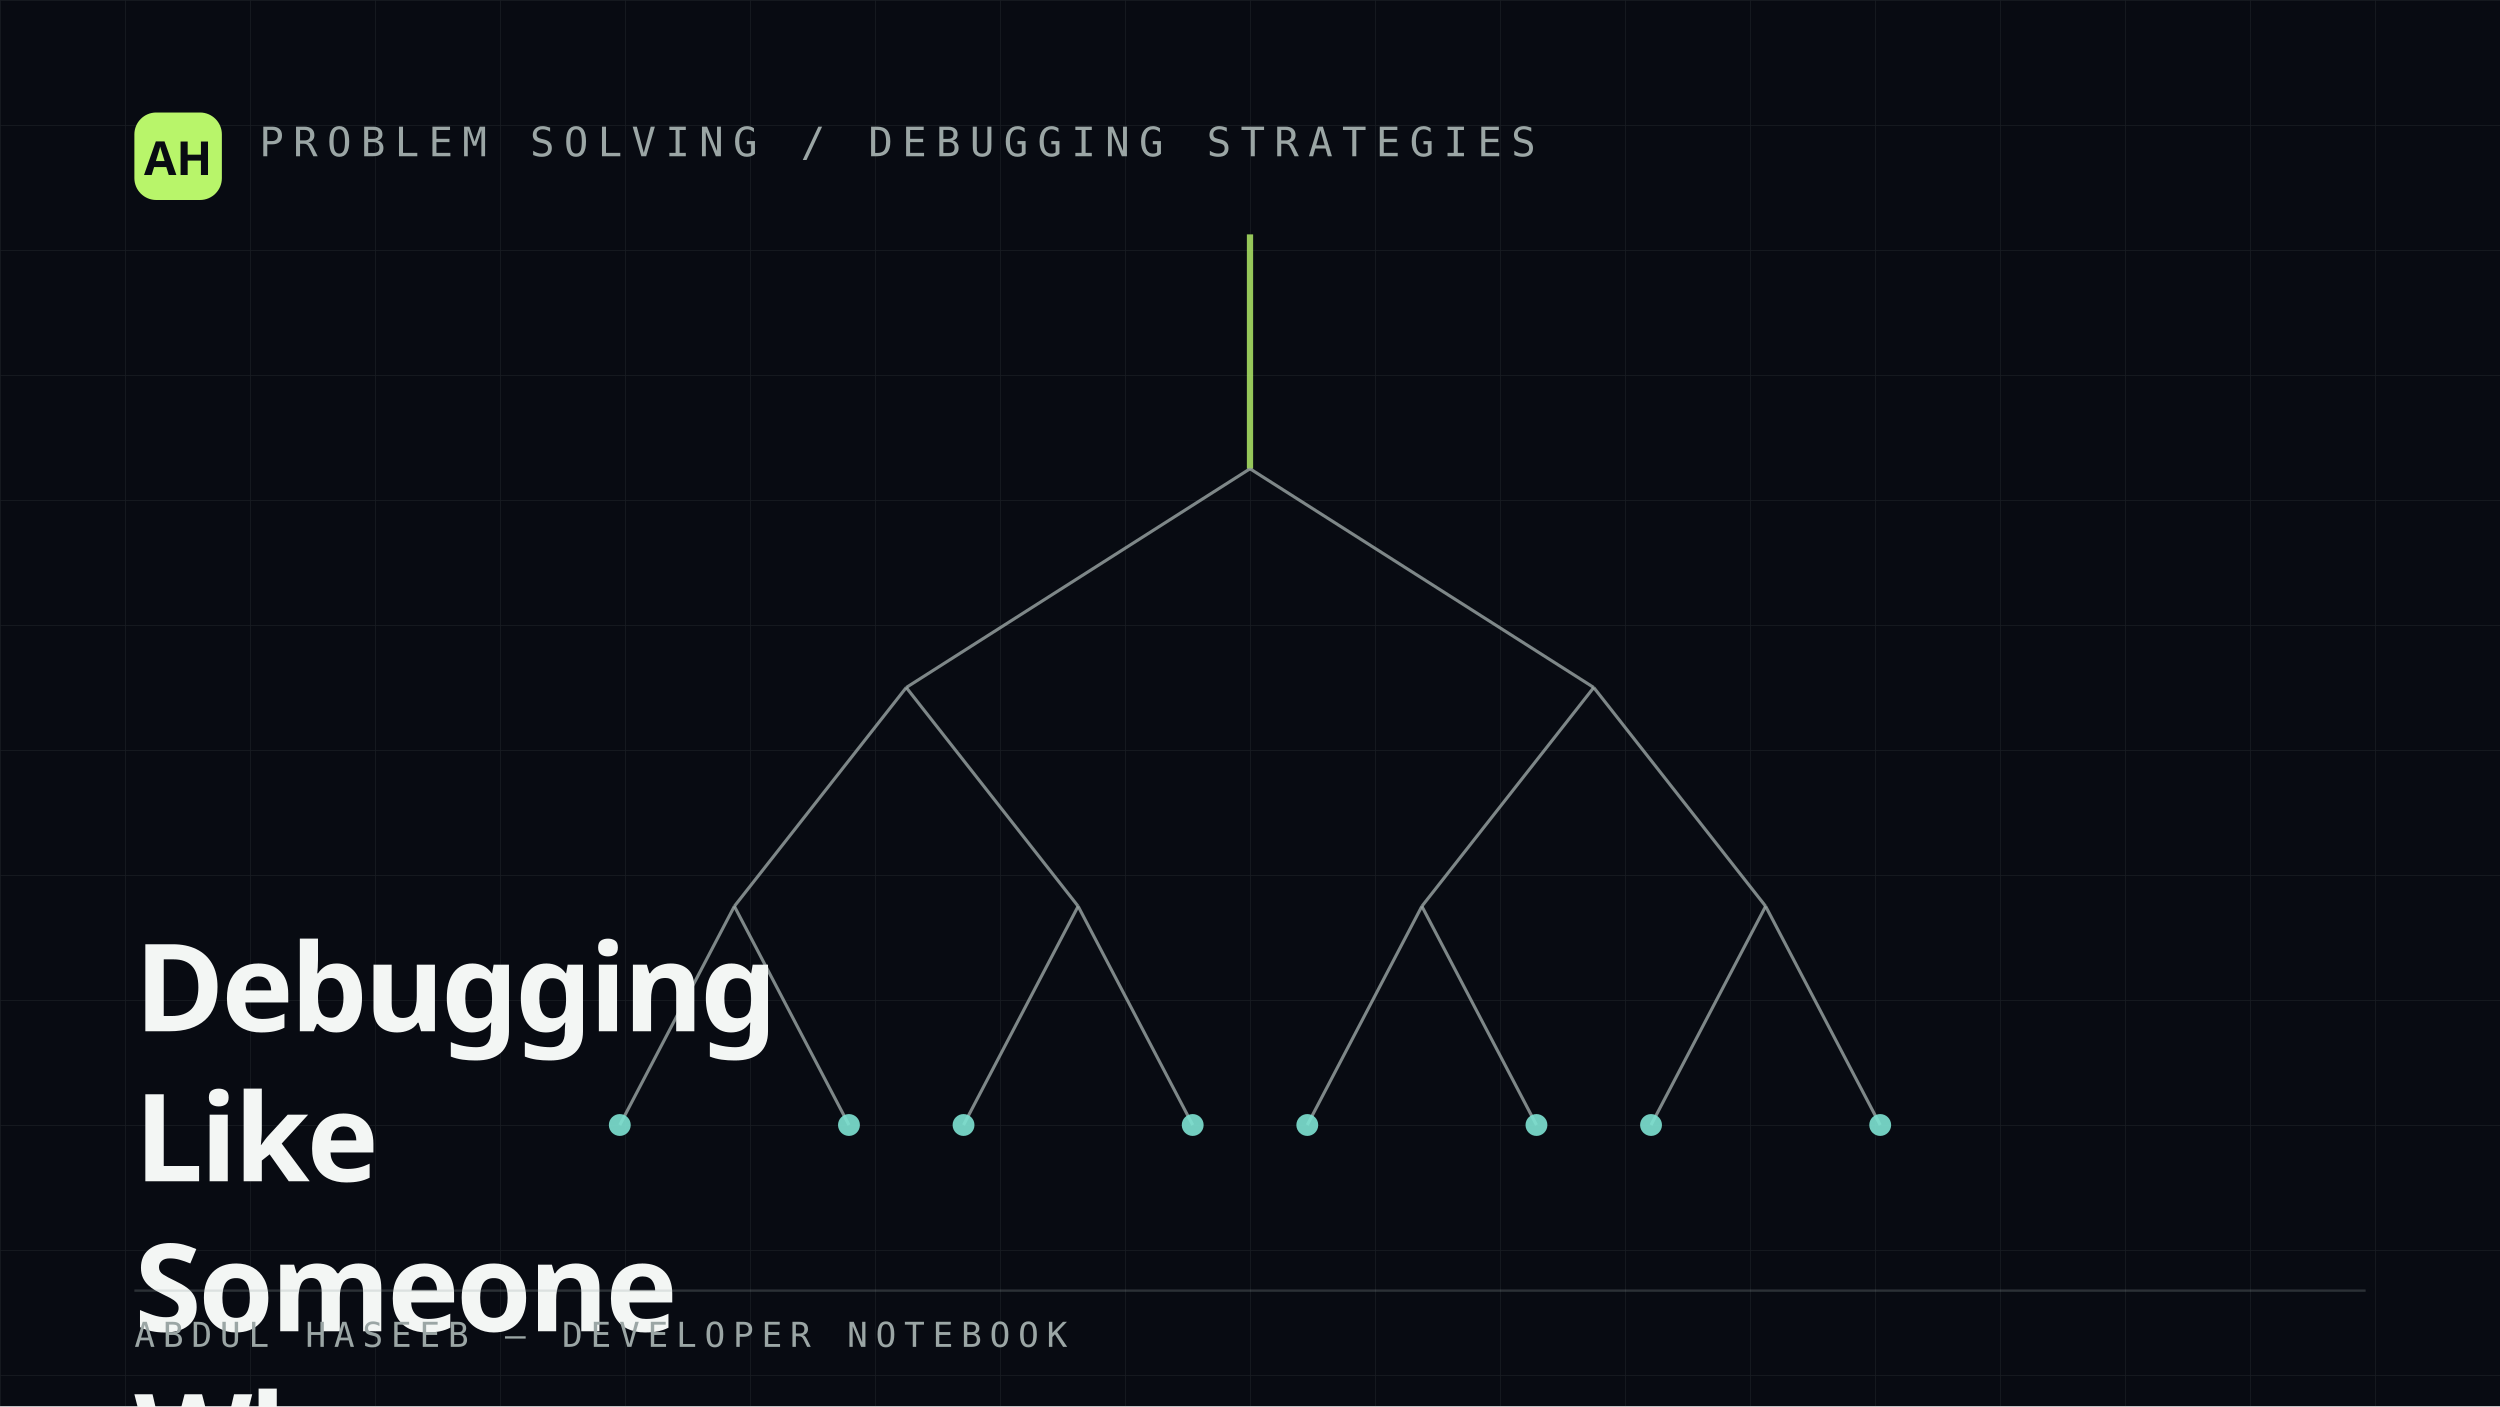
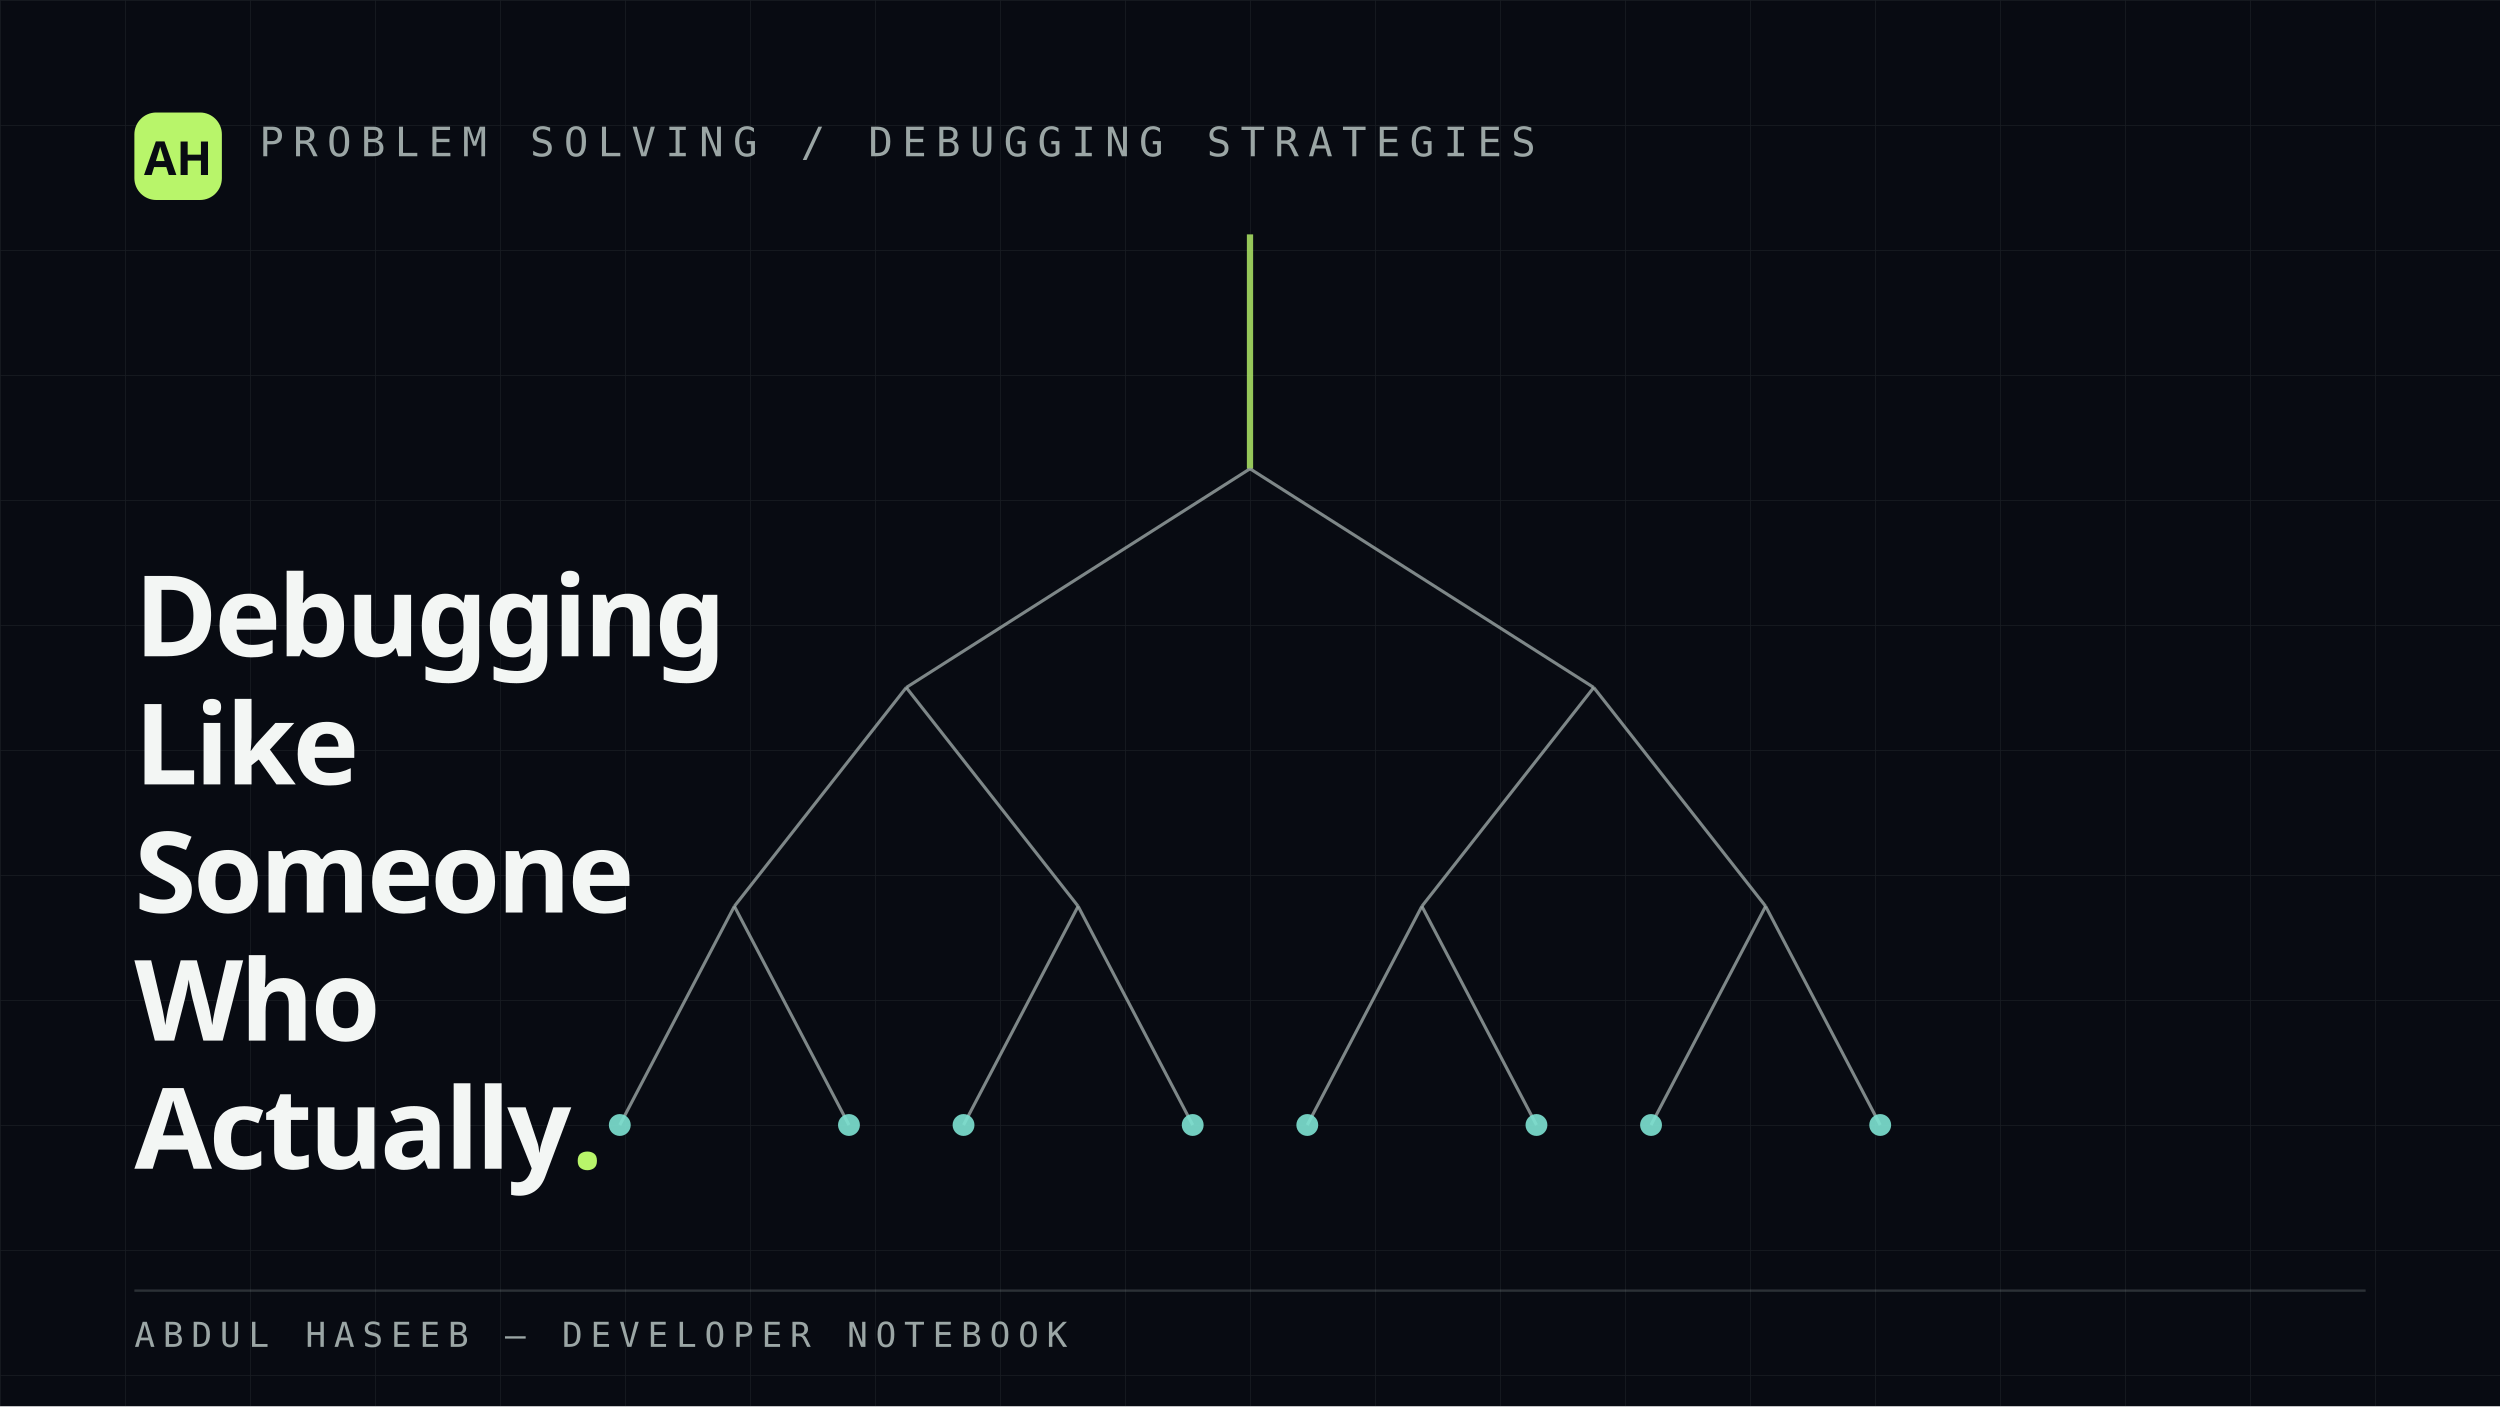
<svg xmlns="http://www.w3.org/2000/svg" width="1600" height="900" viewBox="0 0 1600 900">
  <defs>
    <pattern id="g" width="80" height="80" patternUnits="userSpaceOnUse">
      <path d="M 80 0 L 0 0 0 80" fill="none" stroke="#9BA6A5" stroke-opacity="0.12" />
    </pattern>
  </defs>
  <rect width="1600" height="900" fill="#080B12" />
  <rect width="1600" height="900" fill="url(#g)" />
  <line x1="800" y1="150" x2="800" y2="300" stroke="#B8F56A" stroke-width="4" stroke-opacity="0.8" />
  <line x1="800" y1="300" x2="580" y2="440" stroke="#9BA6A5" stroke-width="2" stroke-opacity="0.8" />
  <line x1="580" y1="440" x2="470" y2="580" stroke="#9BA6A5" stroke-width="2" stroke-opacity="0.8" />
  <line x1="470" y1="580" x2="396.667" y2="720" stroke="#9BA6A5" stroke-width="2" stroke-opacity="0.8" />
  <circle cx="396.667" cy="720" r="7" fill="#7DE2D1" opacity="0.9" />
  <line x1="470" y1="580" x2="543.333" y2="720" stroke="#9BA6A5" stroke-width="2" stroke-opacity="0.8" />
  <circle cx="543.333" cy="720" r="7" fill="#7DE2D1" opacity="0.9" />
  <line x1="580" y1="440" x2="690" y2="580" stroke="#9BA6A5" stroke-width="2" stroke-opacity="0.8" />
  <line x1="690" y1="580" x2="616.667" y2="720" stroke="#9BA6A5" stroke-width="2" stroke-opacity="0.8" />
  <circle cx="616.667" cy="720" r="7" fill="#7DE2D1" opacity="0.9" />
  <line x1="690" y1="580" x2="763.333" y2="720" stroke="#9BA6A5" stroke-width="2" stroke-opacity="0.8" />
  <circle cx="763.333" cy="720" r="7" fill="#7DE2D1" opacity="0.9" />
  <line x1="800" y1="300" x2="1020" y2="440" stroke="#9BA6A5" stroke-width="2" stroke-opacity="0.8" />
  <line x1="1020" y1="440" x2="910" y2="580" stroke="#9BA6A5" stroke-width="2" stroke-opacity="0.8" />
  <line x1="910" y1="580" x2="836.667" y2="720" stroke="#9BA6A5" stroke-width="2" stroke-opacity="0.8" />
  <circle cx="836.667" cy="720" r="7" fill="#7DE2D1" opacity="0.9" />
  <line x1="910" y1="580" x2="983.333" y2="720" stroke="#9BA6A5" stroke-width="2" stroke-opacity="0.8" />
  <circle cx="983.333" cy="720" r="7" fill="#7DE2D1" opacity="0.9" />
  <line x1="1020" y1="440" x2="1130" y2="580" stroke="#9BA6A5" stroke-width="2" stroke-opacity="0.8" />
  <line x1="1130" y1="580" x2="1056.667" y2="720" stroke="#9BA6A5" stroke-width="2" stroke-opacity="0.8" />
  <circle cx="1056.667" cy="720" r="7" fill="#7DE2D1" opacity="0.9" />
  <line x1="1130" y1="580" x2="1203.333" y2="720" stroke="#9BA6A5" stroke-width="2" stroke-opacity="0.8" />
  <circle cx="1203.333" cy="720" r="7" fill="#7DE2D1" opacity="0.9" />
  <g>
    <rect x="86" y="72" width="56" height="56" rx="14" fill="#B8F56A" />
    <text x="114" y="112" text-anchor="middle" font-family="Space Grotesk, sans-serif" font-size="30" font-weight="700" fill="#080B12">AH</text>
  </g>
  <text x="166" y="100" font-family="DM Mono, monospace" font-size="26" letter-spacing="6" fill="#9BA6A5" font-weight="300">PROBLEM SOLVING / DEBUGGING STRATEGIES</text>
-   <text x="86" y="660" font-family="Space Grotesk, sans-serif" font-size="78" font-weight="700" fill="#F3F6F4" letter-spacing="-2">Debugging</text>
-   <text x="86" y="756" font-family="Space Grotesk, sans-serif" font-size="78" font-weight="700" fill="#F3F6F4" letter-spacing="-2">Like</text>
-   <text x="86" y="852" font-family="Space Grotesk, sans-serif" font-size="78" font-weight="700" fill="#F3F6F4" letter-spacing="-2">Someone</text>
-   <text x="86" y="948" font-family="Space Grotesk, sans-serif" font-size="78" font-weight="700" fill="#F3F6F4" letter-spacing="-2">Who</text>
-   <text x="86" y="1044" font-family="Space Grotesk, sans-serif" font-size="78" font-weight="700" fill="#F3F6F4" letter-spacing="-2">Actually<tspan fill="#B8F56A">.</tspan>
+   <text x="86" y="420" font-family="Space Grotesk, sans-serif" font-size="72" font-weight="700" fill="#F3F6F4" letter-spacing="-2">Debugging</text>
+   <text x="86" y="502" font-family="Space Grotesk, sans-serif" font-size="72" font-weight="700" fill="#F3F6F4" letter-spacing="-2">Like</text>
+   <text x="86" y="584" font-family="Space Grotesk, sans-serif" font-size="72" font-weight="700" fill="#F3F6F4" letter-spacing="-2">Someone</text>
+   <text x="86" y="666" font-family="Space Grotesk, sans-serif" font-size="72" font-weight="700" fill="#F3F6F4" letter-spacing="-2">Who</text>
+   <text x="86" y="748" font-family="Space Grotesk, sans-serif" font-size="72" font-weight="700" fill="#F3F6F4" letter-spacing="-2">Actually<tspan fill="#B8F56A">.</tspan>
  </text>
  <line x1="86" y1="826" x2="1514" y2="826" stroke="#9BA6A5" stroke-opacity="0.25" stroke-width="1.5" />
  <text x="86" y="862" font-family="DM Mono, monospace" font-size="22" letter-spacing="5" fill="#9BA6A5" font-weight="300">ABDUL HASEEB — DEVELOPER NOTEBOOK</text>
</svg>
